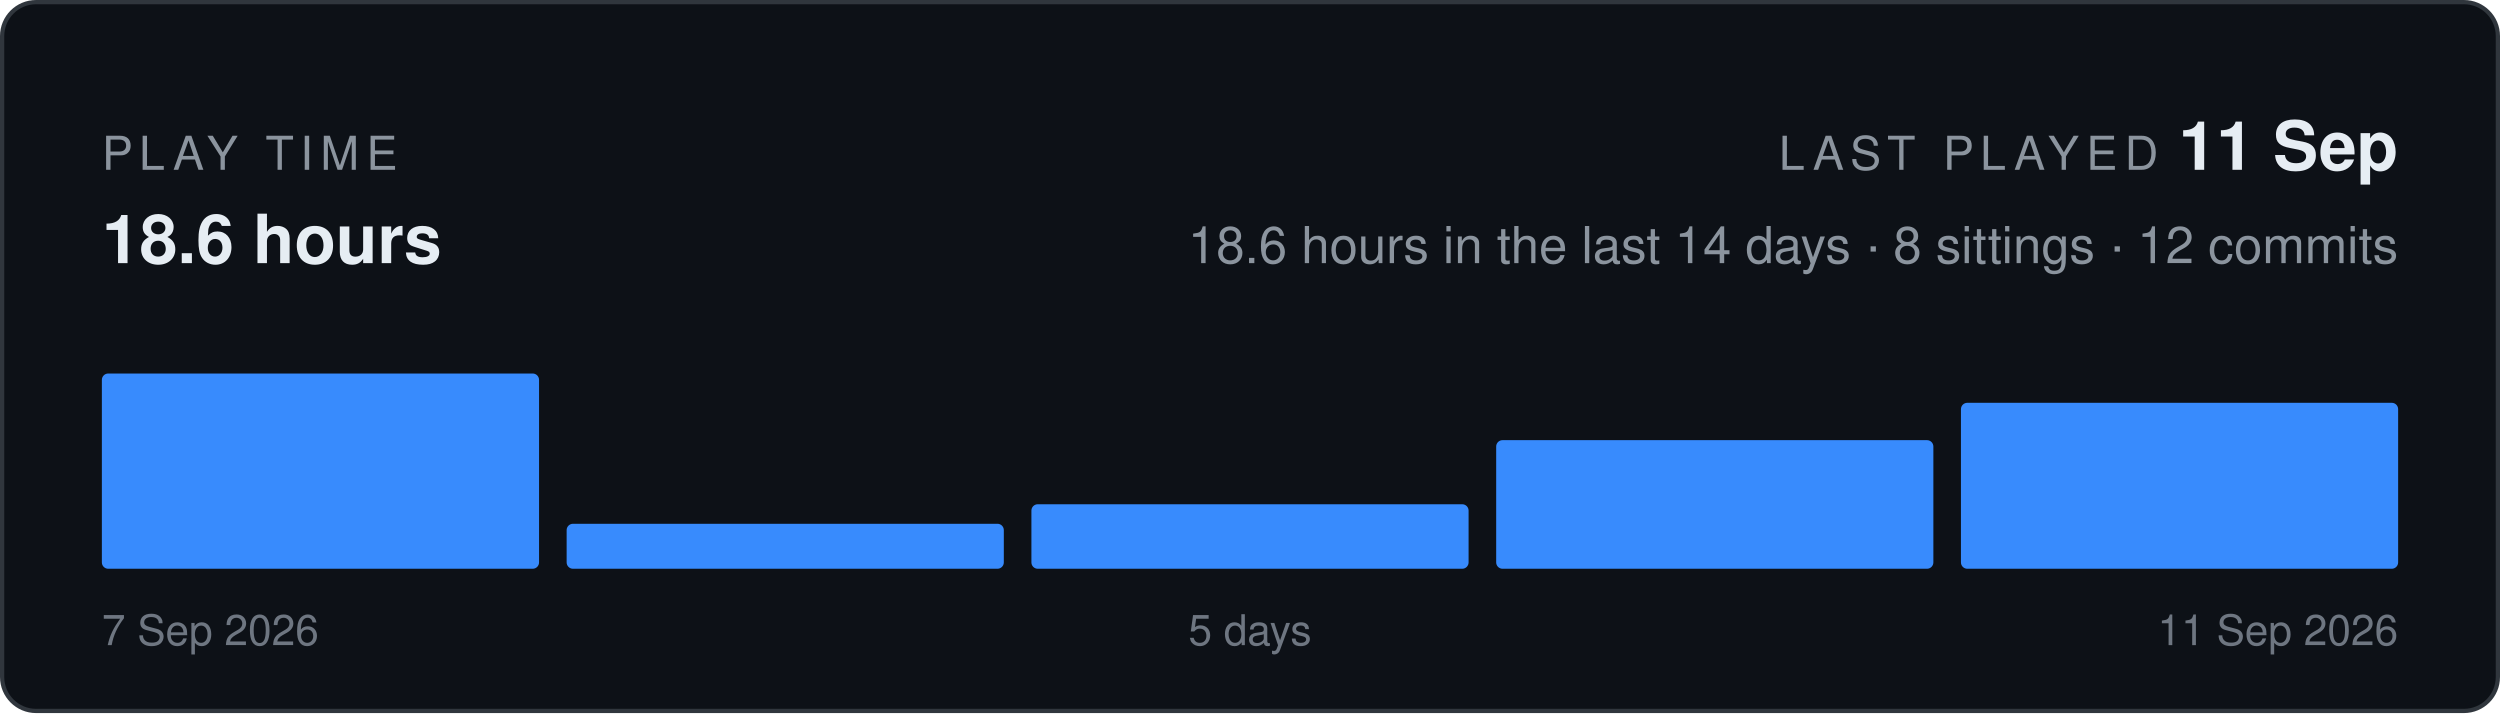
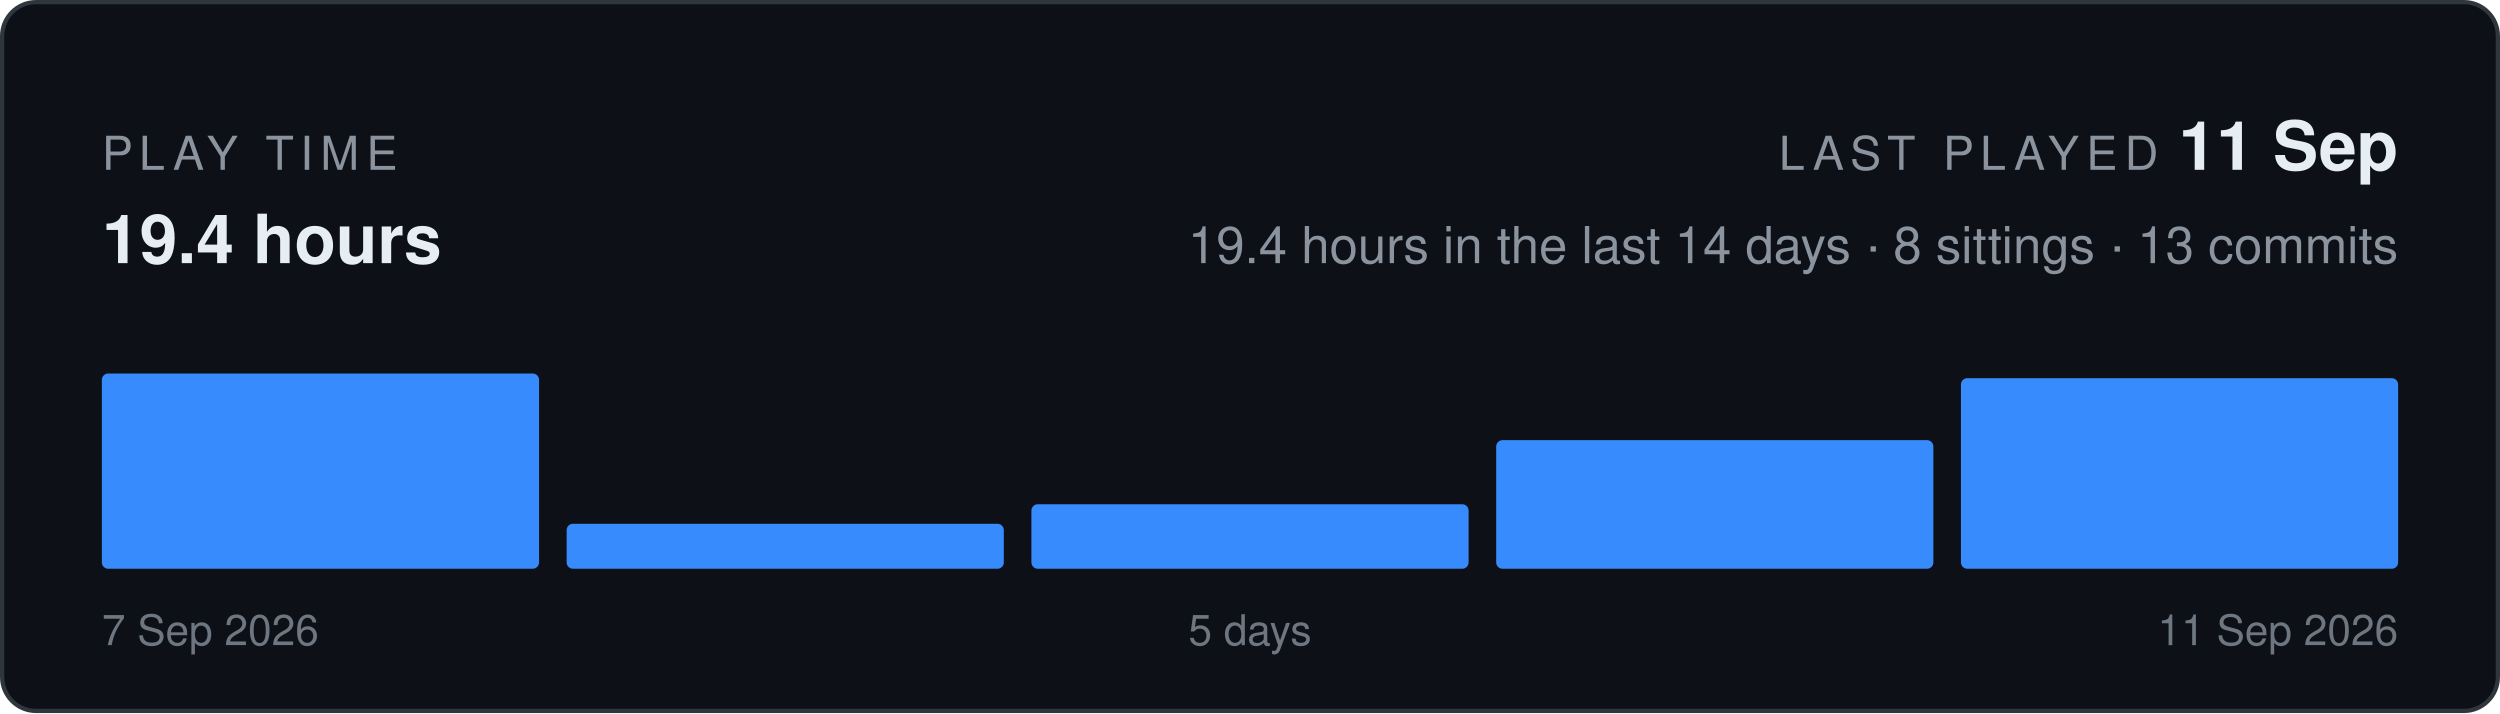
- <svg xmlns="http://www.w3.org/2000/svg" width="589" height="168" viewBox="0 0 589 168" role="img" aria-label="Play time: 18.6 hours over 12 commits, last played 11 Sep">
+ <svg xmlns="http://www.w3.org/2000/svg" width="589" height="168" viewBox="0 0 589 168" role="img" aria-label="Play time: 19.4 hours over 13 commits, last played 11 Sep">
  <style>
    .card { fill: #0d1117; stroke: #30363d }
    text { font-family: -apple-system, BlinkMacSystemFont, "Segoe UI", Helvetica, Arial, sans-serif }
    .label { font-size: 11px; letter-spacing: 1.7px; fill: #8b949e }
    .stat { font-size: 16px; font-weight: 600; letter-spacing: normal; fill: #e6edf3 }
    .note { font-size: 12px; fill: #8b949e }
    .axis { font-size: 10px; fill: #6e7681 }
    .bar { fill: #388bfd }
    .bar-quiet { fill: #21262d }
  </style>
  <rect class="card" x="0.5" y="0.5" width="588" height="167" rx="8" />
  <text class="label" x="24" y="40">PLAY TIME</text>
-   <text class="stat" x="24" y="62">18.6 hours</text>
+   <text class="stat" x="24" y="62">19.4 hours</text>
  <text class="label" x="565" y="40" text-anchor="end">LAST PLAYED <tspan class="stat">11 Sep</tspan>
  </text>
-   <text class="note" x="565" y="62" text-anchor="end">18.6 hours in the last 14 days   ·   8 sittings   ·   12 commits</text>
+   <text class="note" x="565" y="62" text-anchor="end">19.4 hours in the last 14 days   ·   8 sittings   ·   13 commits</text>
  <rect class="bar" x="24.0" y="88.0" width="103" height="46.0" rx="1.5" />
  <rect class="bar" x="133.5" y="123.4" width="103" height="10.6" rx="1.5" />
  <rect class="bar" x="243.0" y="118.8" width="103" height="15.2" rx="1.5" />
  <rect class="bar" x="352.5" y="103.7" width="103" height="30.3" rx="1.5" />
-   <rect class="bar" x="462.0" y="94.9" width="103" height="39.1" rx="1.5" />
+   <rect class="bar" x="462.0" y="89.1" width="103" height="44.9" rx="1.5" />
  <text class="axis" x="24" y="152">7 Sep 2026</text>
  <text class="axis" x="294.5" y="152" text-anchor="middle">5 days</text>
  <text class="axis" x="565" y="152" text-anchor="end">11 Sep 2026</text>
</svg>
